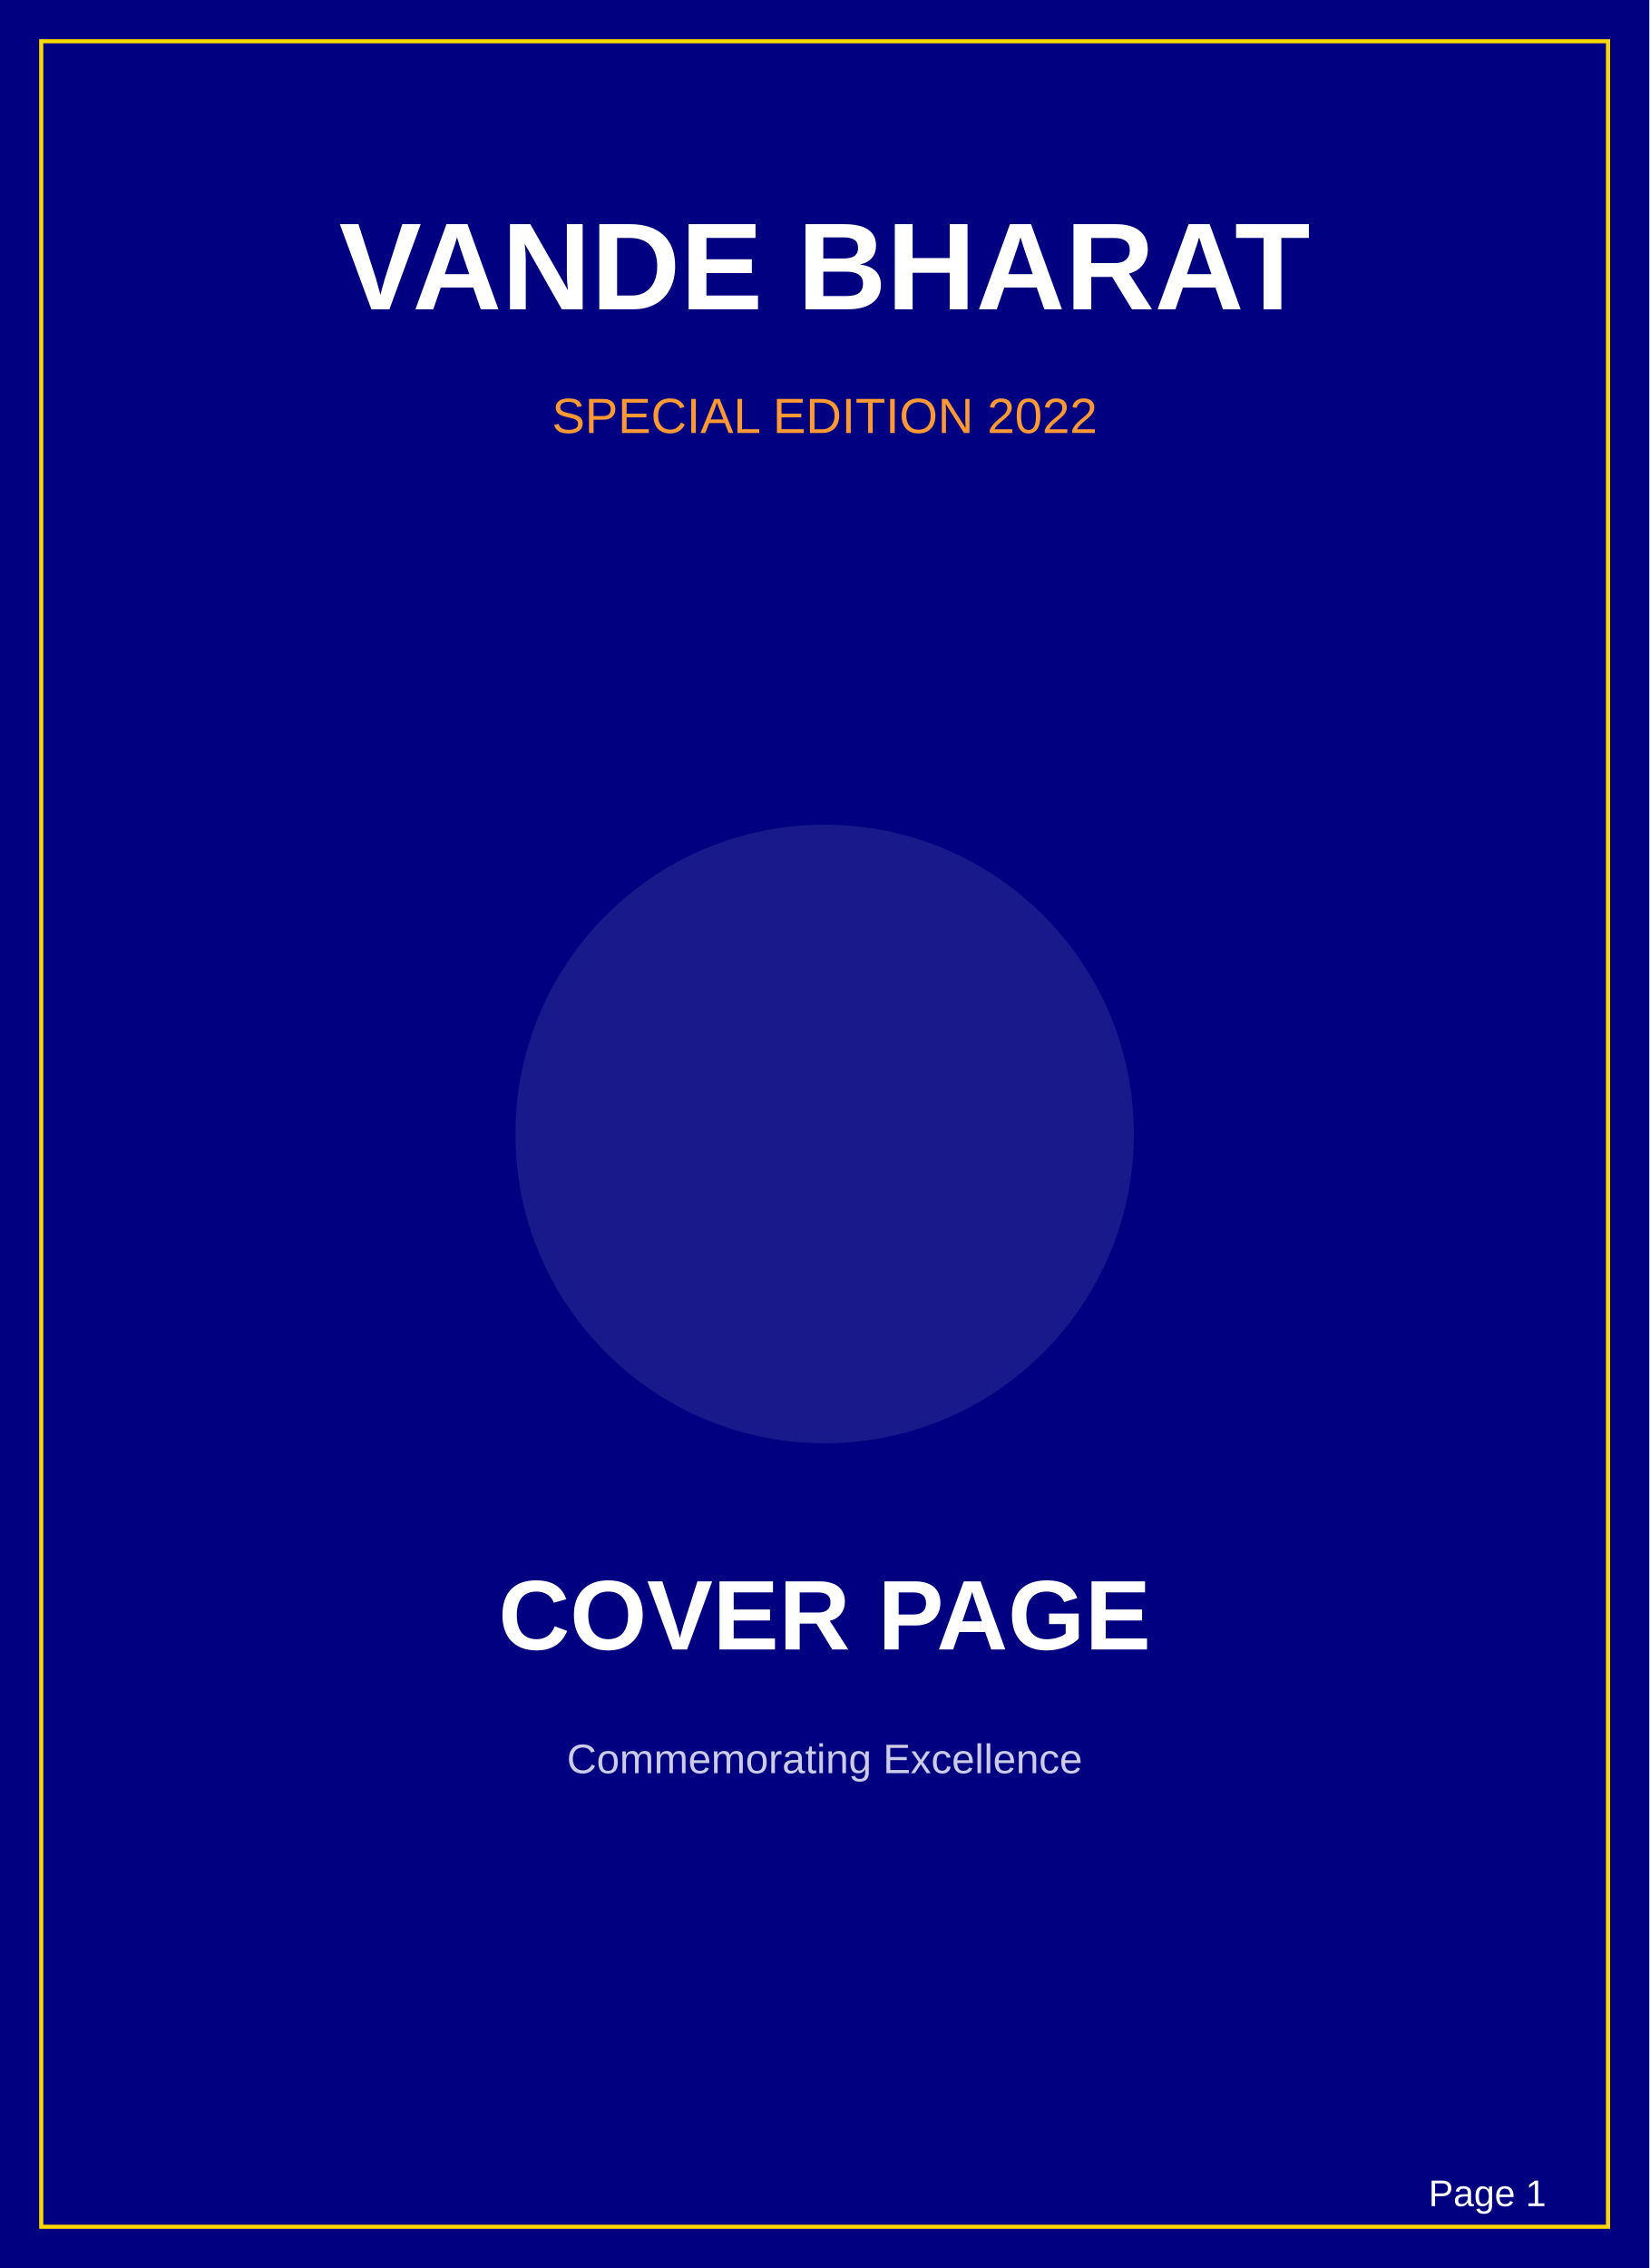
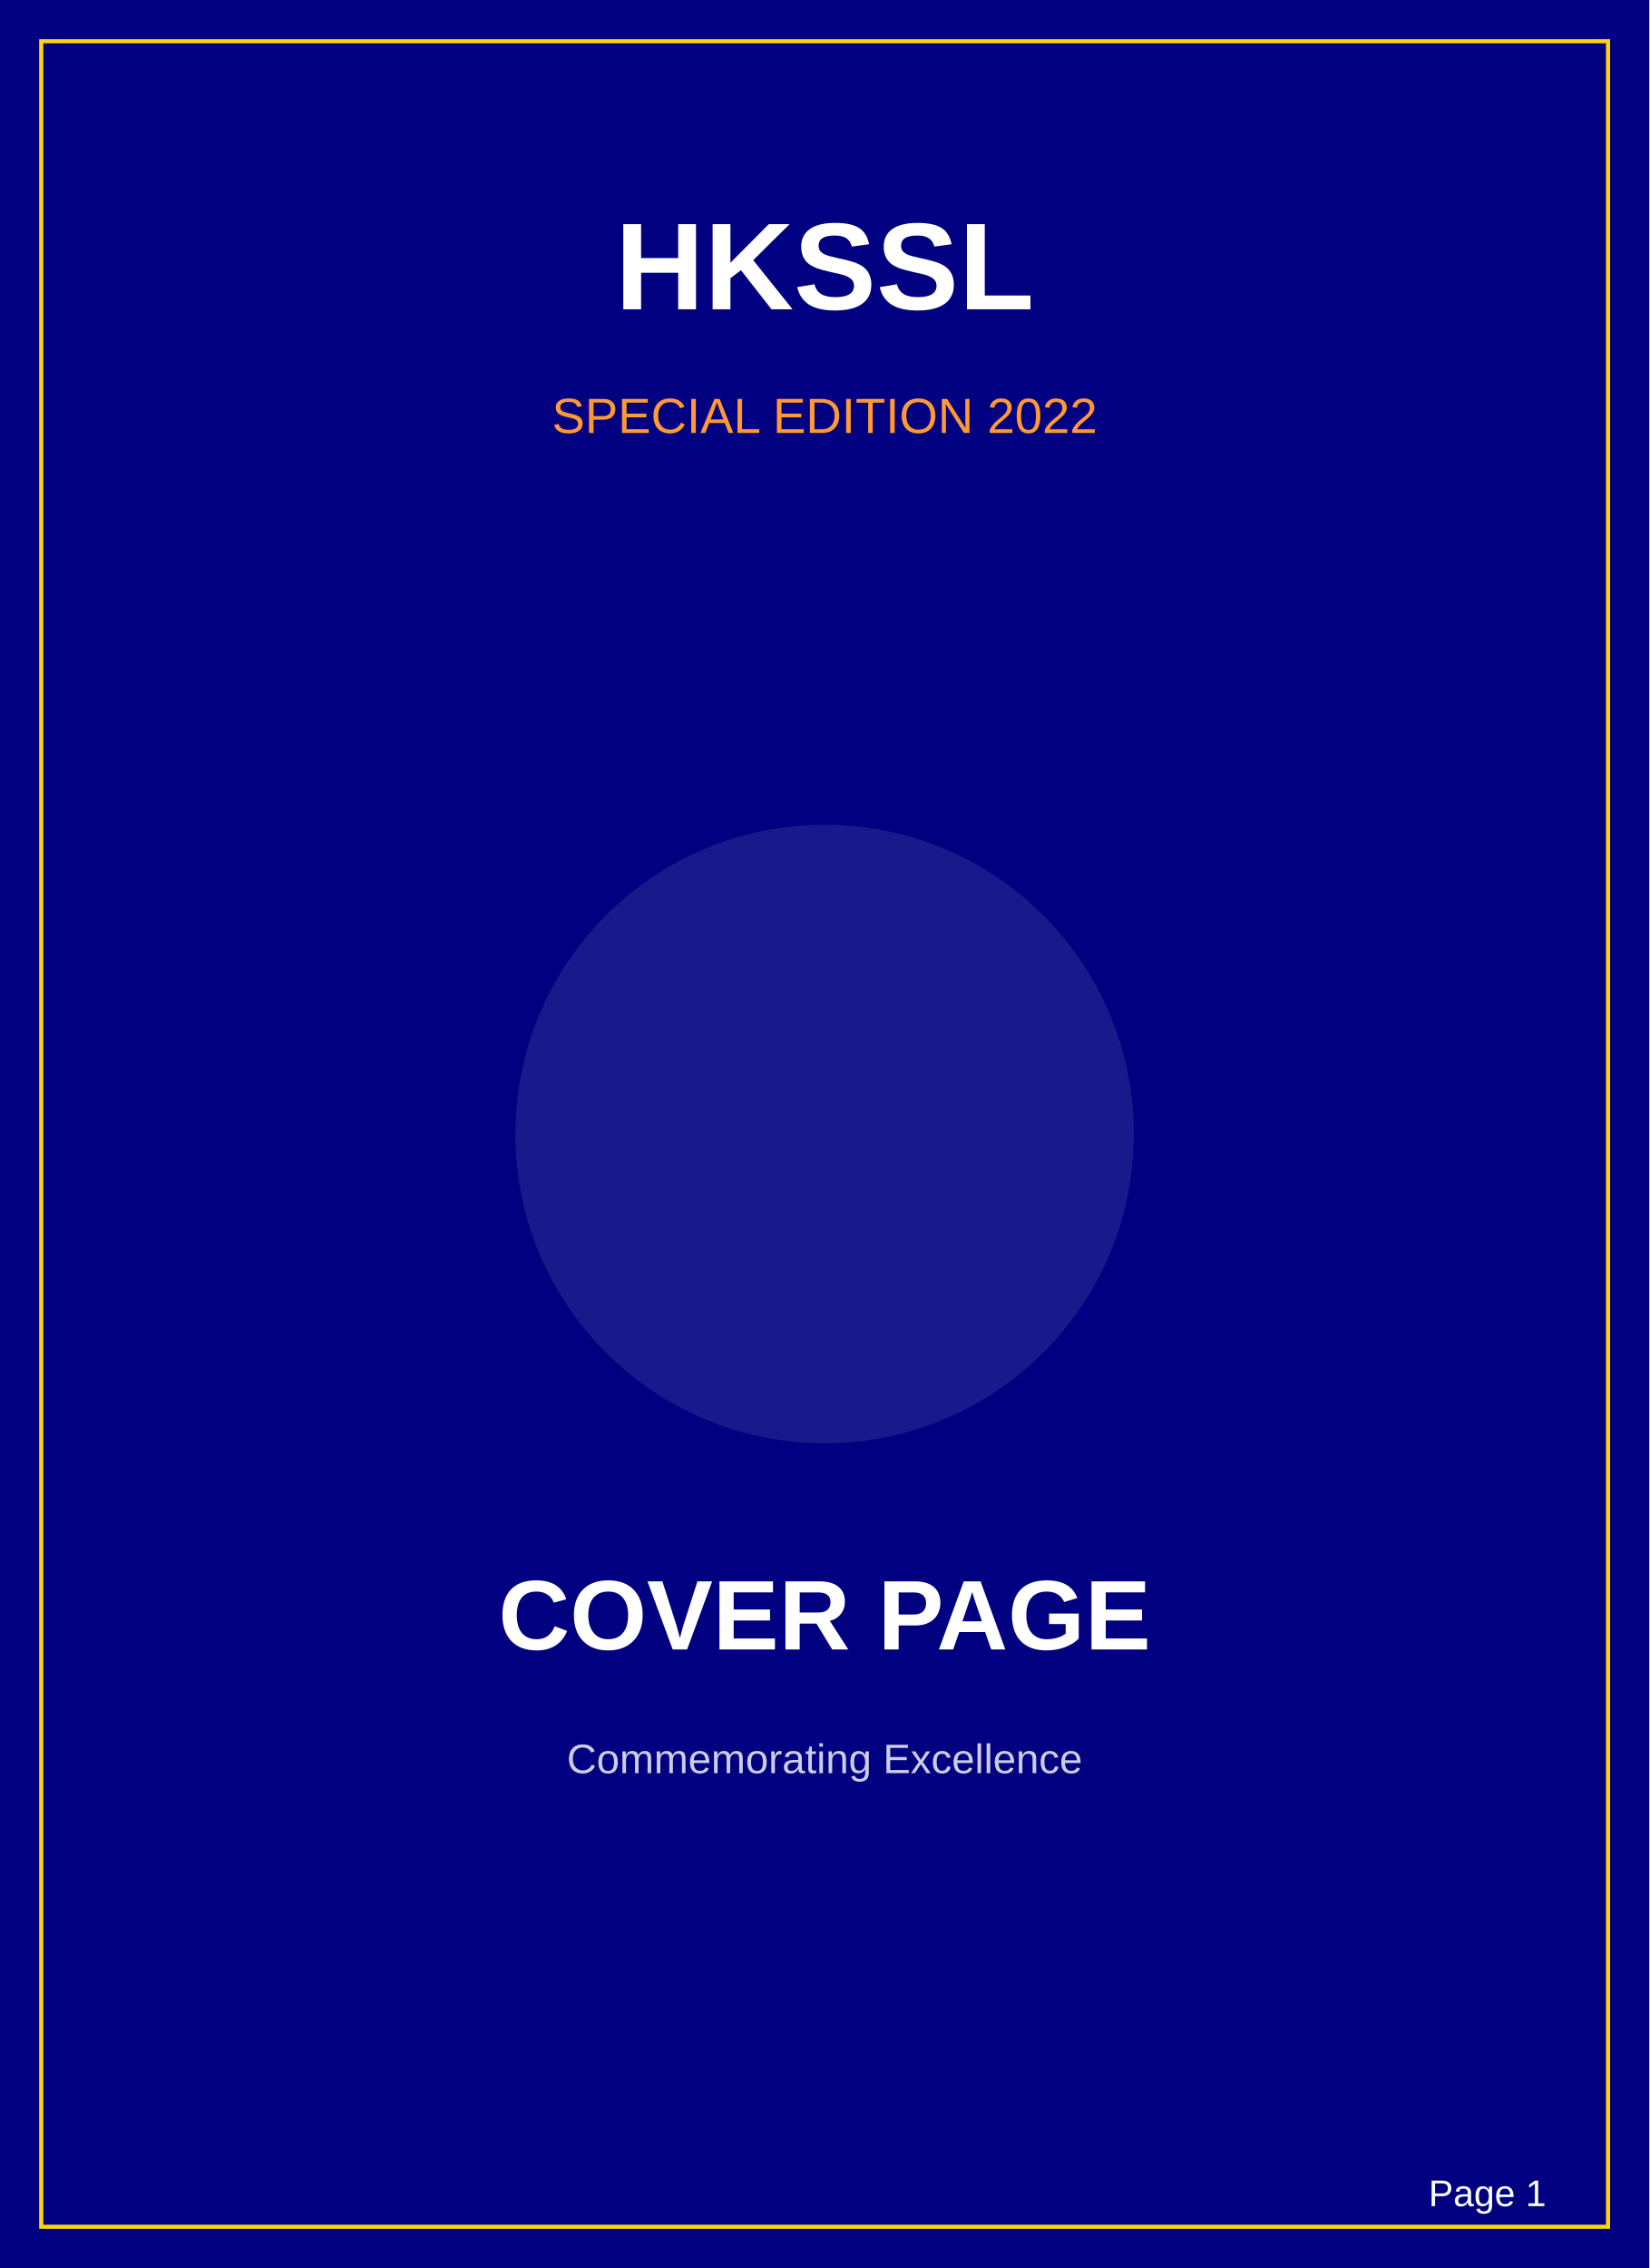
<svg xmlns="http://www.w3.org/2000/svg" width="800" height="1100">
  <rect width="800" height="1100" fill="#000080" />
  <rect width="760" height="1060" x="20" y="20" fill="none" stroke="#FFD700" stroke-width="2" />
-   <text x="400" y="150" font-family="Arial, sans-serif" font-size="60" font-weight="bold" fill="white" text-anchor="middle">VANDE BHARAT</text>
+   <text x="400" y="150" font-family="Arial, sans-serif" font-size="60" font-weight="bold" fill="white" text-anchor="middle">HKSSL</text>
  <text x="400" y="210" font-family="Arial, sans-serif" font-size="24" fill="#FF9933" text-anchor="middle">SPECIAL EDITION 2022</text>
  <circle cx="400" cy="550" r="150" fill="white" opacity="0.1" />
  <text x="400" y="800" font-family="Arial, sans-serif" font-size="48" font-weight="bold" fill="white" text-anchor="middle">COVER PAGE</text>
  <text x="400" y="860" font-family="Arial, sans-serif" font-size="20" fill="white" text-anchor="middle" opacity="0.8">Commemorating Excellence</text>
  <text x="750" y="1070" font-family="Arial, sans-serif" font-size="18" fill="white" text-anchor="end">Page 1</text>
</svg>
